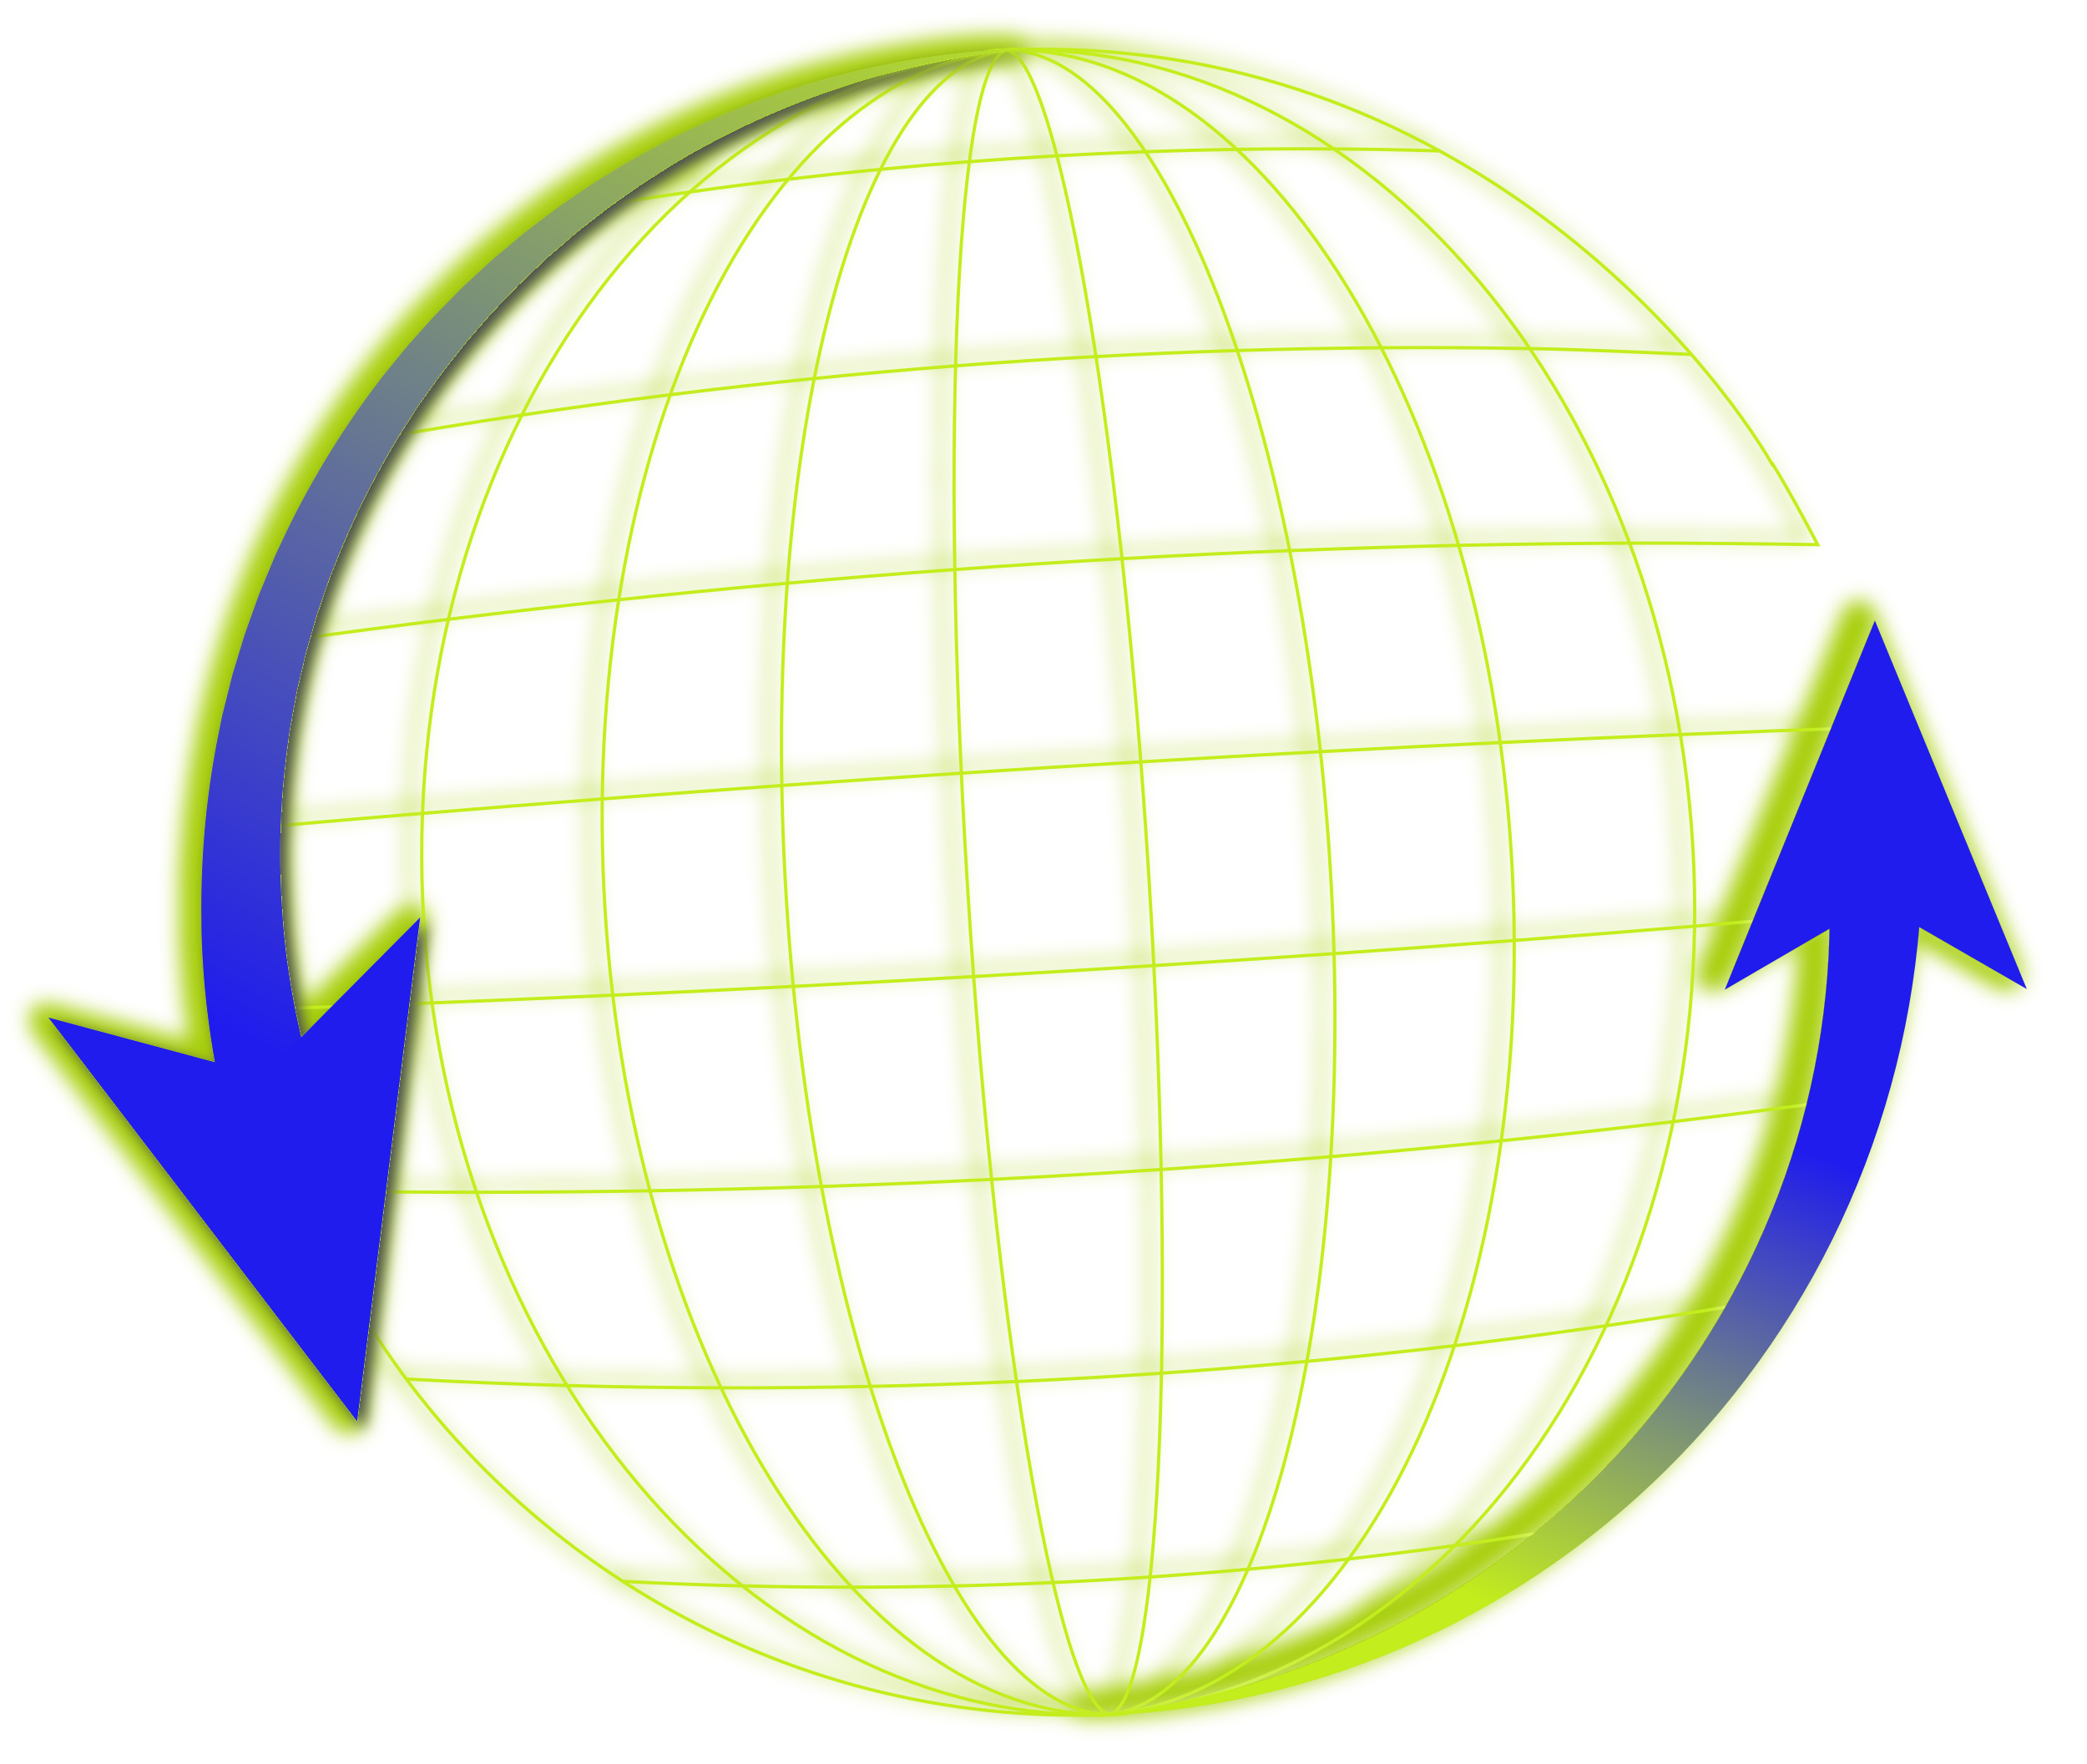
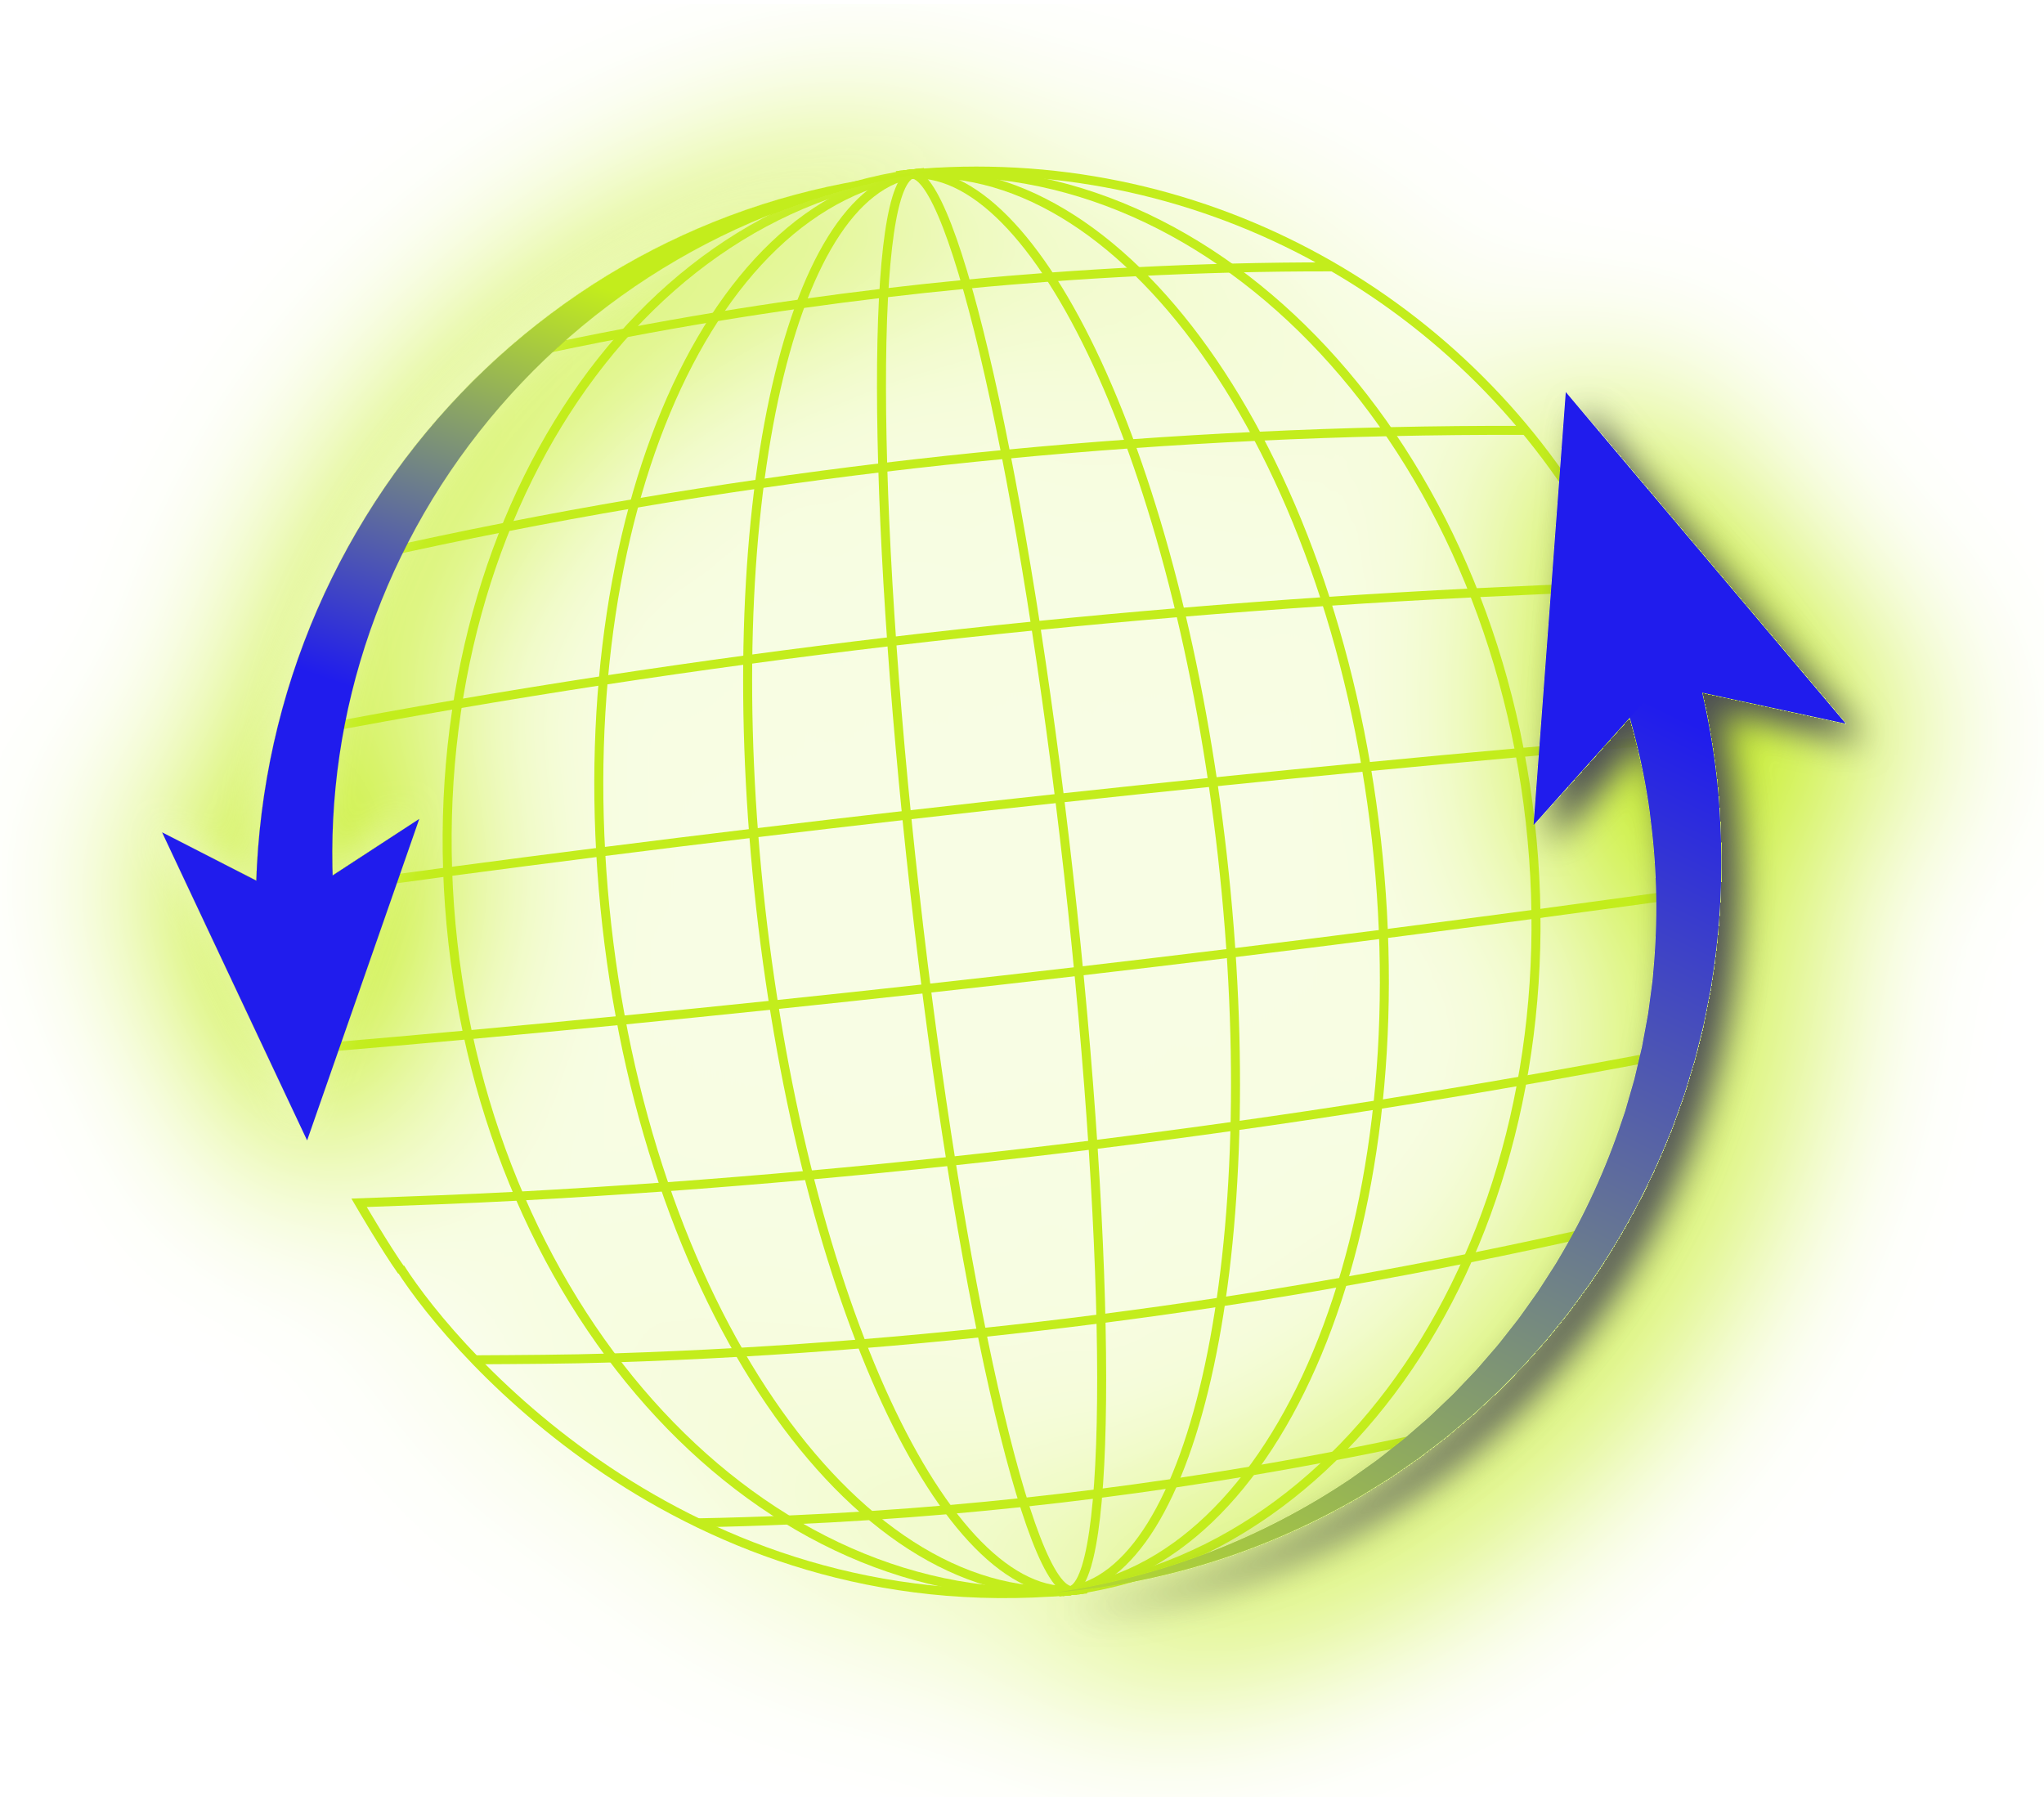
- <svg xmlns="http://www.w3.org/2000/svg" width="187" height="158" viewBox="0 0 634 543" fill="none">
-   <g filter="url(#filter0_d_128_42)">
-     <path d="M343.186 527.64C239.238 534.056 145.88 477.972 99.93 391.847" stroke="#C3ED1C" stroke-miterlimit="10" />
-     <path d="M341.916 527.719C231.575 534.531 134.981 425.286 126.172 283.716C117.364 142.145 199.68 21.862 310.021 15.05" stroke="#C3ED1C" stroke-miterlimit="10" />
-     <path d="M340.647 527.799C261.83 532.663 190.798 421.846 181.989 280.276C173.18 138.706 229.935 19.999 308.752 15.129" stroke="#C3ED1C" stroke-miterlimit="10" />
-     <path d="M339.377 527.878C292.085 530.799 246.609 418.401 237.806 276.831C228.997 135.26 260.195 18.131 307.488 15.209" stroke="#C3ED1C" stroke-miterlimit="10" />
-     <path d="M338.113 527.958C322.351 528.932 302.431 414.956 293.623 273.386C284.814 131.816 290.456 16.263 306.218 15.289" stroke="#C3ED1C" stroke-miterlimit="10" />
-     <path d="M336.844 528.032C352.607 527.058 358.248 411.505 349.44 269.935C340.631 128.365 320.717 14.389 304.949 15.363" stroke="#C3ED1C" stroke-miterlimit="10" />
-     <path d="M335.574 528.112C382.867 525.19 414.059 408.06 405.256 266.49C396.448 124.92 350.972 12.521 303.685 15.443" stroke="#C3ED1C" stroke-miterlimit="10" />
-     <path d="M334.305 528.191C413.122 523.327 469.876 404.615 461.067 263.045C452.259 121.474 381.227 10.652 302.41 15.522" stroke="#C3ED1C" stroke-miterlimit="10" />
-     <path d="M333.035 528.271C443.382 521.459 525.693 401.17 516.884 259.599C508.075 118.029 411.487 8.784 301.14 15.596" stroke="#C3ED1C" stroke-miterlimit="10" />
-     <path d="M541.707 143.54C523.277 111.193 441.748 6.921 299.877 15.681" stroke="#C3ED1C" stroke-miterlimit="10" />
-     <path d="M479.194 470.513C467.392 472.473 455.568 474.272 443.718 475.91C432.814 477.423 421.905 478.799 410.968 480.043C400.648 481.219 390.304 482.275 379.95 483.21C369.923 484.116 359.879 484.912 349.835 485.594C339.871 486.274 329.902 486.84 319.932 487.297C309.807 487.769 299.682 488.116 289.545 488.359C279.019 488.606 268.482 488.732 257.951 488.732C246.732 488.744 235.514 488.613 224.298 488.334C212.018 488.047 199.752 487.578 187.5 486.945" stroke="#C3ED1C" stroke-miterlimit="10" />
-     <path d="M538.713 400.527C522.591 403.312 506.423 405.877 490.22 408.223C474.687 410.471 459.123 412.524 443.54 414.37C428.413 416.164 413.266 417.769 398.1 419.189C383.193 420.583 368.266 421.805 353.325 422.842C338.448 423.872 323.568 424.724 308.691 425.399C293.682 426.085 278.67 426.588 263.656 426.908C248.333 427.241 233.013 427.386 217.696 427.347C201.869 427.313 186.059 427.078 170.264 426.639C153.748 426.187 137.248 425.524 120.771 424.646" stroke="#C3ED1C" stroke-miterlimit="10" />
-     <path d="M564.527 338.426C546.679 340.913 528.806 343.228 510.912 345.381C493.277 347.496 475.627 349.462 457.957 351.266C440.476 353.046 422.986 354.676 405.475 356.152C388.073 357.621 370.662 358.941 353.229 360.106C335.837 361.273 318.434 362.297 301.028 363.16C283.564 364.038 266.091 364.767 248.624 365.347C231.02 365.938 213.418 366.374 195.822 366.674C178.015 366.975 160.215 367.121 142.417 367.125C126.566 367.123 110.72 367.013 94.88 366.783C92.666 366.747 90.452 366.711 88.231 366.68" stroke="#C3ED1C" stroke-miterlimit="10" />
-     <path d="M573.078 280.418C554.55 282.071 536.026 283.656 517.493 285.189C498.989 286.712 480.476 288.177 461.966 289.586C443.474 290.995 424.978 292.341 406.474 293.636C387.982 294.925 369.487 296.157 350.983 297.331C332.49 298.518 313.989 299.641 295.485 300.695C276.981 301.767 258.462 302.775 239.952 303.732C221.425 304.688 202.894 305.592 184.361 306.439C165.805 307.286 147.251 308.086 128.694 308.823C116.208 309.327 103.723 309.807 91.246 310.253C85.147 310.475 79.038 310.69 72.934 310.9" stroke="#C3ED1C" stroke-miterlimit="10" />
-     <path d="M568.688 224.091C550.16 224.727 531.633 225.431 513.105 226.187C494.615 226.951 476.129 227.772 457.64 228.65C439.186 229.524 420.728 230.461 402.273 231.455C383.83 232.444 365.402 233.49 346.964 234.594C328.533 235.692 310.116 236.853 291.696 238.072C273.265 239.279 254.848 240.549 236.428 241.87C217.991 243.191 199.558 244.569 181.127 246.004C162.667 247.438 144.217 248.923 125.769 250.461C113.107 251.515 100.448 252.598 87.789 253.704C81.974 254.214 76.159 254.724 70.343 255.251" stroke="#C3ED1C" stroke-miterlimit="10" />
-     <path d="M80.578 197.693C81.882 197.501 83.196 197.327 84.505 197.141C100.893 194.872 117.316 192.72 133.76 190.7C151.219 188.547 168.699 186.539 186.201 184.68C203.484 182.834 220.788 181.137 238.103 179.583C255.285 178.034 272.477 176.634 289.691 175.373C306.836 174.119 324.008 173.004 341.179 172.032C358.385 171.055 375.594 170.228 392.808 169.549C410.142 168.865 427.48 168.329 444.822 167.937C462.365 167.549 479.917 167.316 497.462 167.236C515.292 167.154 537.554 167.458 555.385 167.708C555.385 167.708 546.822 151.201 541.187 142.36" stroke="#C3ED1C" stroke-miterlimit="10" />
-     <path d="M516.507 109.14C500.582 108.438 482.677 107.613 466.736 107.333C451.494 107.058 436.237 106.972 420.994 107.08C406.213 107.195 391.442 107.475 376.673 107.933C362.163 108.381 347.661 109.006 333.162 109.792C318.737 110.581 304.322 111.531 289.921 112.658C275.394 113.785 260.887 115.079 246.4 116.545C231.602 118.036 216.831 119.705 202.084 121.547C186.82 123.443 171.581 125.534 156.378 127.805C140.454 130.176 124.56 132.761 108.726 135.531" stroke="#C3ED1C" stroke-miterlimit="10" />
-     <path d="M438.923 46.465C428.076 46.13 417.229 45.921 406.375 45.86C396.42 45.786 386.47 45.833 376.516 45.988C367.134 46.131 357.753 46.378 348.373 46.716C339.292 47.046 330.217 47.473 321.149 47.981C312.15 48.492 303.159 49.084 294.168 49.779C285.045 50.472 275.918 51.263 266.803 52.145C257.32 53.055 247.849 54.074 238.384 55.191C228.275 56.378 218.177 57.686 208.107 59.11C197.029 60.66 185.984 62.355 174.955 64.194" stroke="#C3ED1C" stroke-miterlimit="10" />
-     <g filter="url(#filter1_d_128_42)">
-       <path d="M64.987 342.219C62.662 332.463 60.88 322.603 59.651 312.69C59.033 307.734 58.554 302.767 58.218 297.796C57.881 292.825 57.66 287.848 57.679 282.872C57.411 262.979 59.33 243.109 63.399 223.746C63.648 222.535 63.858 221.317 64.147 220.115L65.048 216.514L66.85 209.324C67.006 208.726 67.139 208.127 67.312 207.53L67.847 205.756L68.922 202.216L71.085 195.141L73.579 188.179L74.829 184.704L75.454 182.97L76.163 181.262L78.994 174.444L80.413 171.04L81.987 167.707C90.242 149.867 100.428 133.004 112.272 117.48C112.98 116.487 113.754 115.543 114.529 114.599L116.84 111.76C118.389 109.877 119.899 107.964 121.48 106.105L126.362 100.663C127.998 98.859 129.579 97.012 131.324 95.311L136.451 90.115L137.73 88.819C138.152 88.382 138.58 87.952 139.036 87.546L141.719 85.075L147.079 80.142L147.751 79.524L148.45 78.942L149.848 77.771L152.639 75.436L155.429 73.107C156.367 72.342 157.266 71.524 158.252 70.813L164.049 66.422L166.942 64.23C167.9 63.495 168.929 62.849 169.92 62.15L175.908 58.048C177.874 56.643 179.967 55.428 182.018 54.147L188.186 50.352C190.274 49.142 192.409 48.008 194.518 46.833L197.686 45.088C198.745 44.513 199.789 43.908 200.879 43.402C218.061 34.636 236.143 27.789 254.7 23.029C273.251 18.257 292.272 15.565 311.291 14.959C292.344 16.752 273.661 20.614 255.697 26.456C237.728 32.291 220.48 40.094 204.348 49.644C203.317 50.203 202.34 50.852 201.347 51.477L198.378 53.363C196.408 54.63 194.412 55.851 192.469 57.148L186.735 61.194C184.835 62.55 182.886 63.847 181.077 65.323L175.554 69.63C174.642 70.356 173.697 71.041 172.817 71.808L170.166 74.093L164.871 78.652C163.969 79.39 163.16 80.23 162.302 81.021L159.771 83.426L157.24 85.826L155.972 87.025L155.341 87.623L154.737 88.249L149.916 93.283L147.506 95.797C147.096 96.211 146.714 96.644 146.337 97.088L145.194 98.402L140.626 103.649C139.069 105.365 137.677 107.222 136.229 109.035L131.926 114.483C130.545 116.34 129.225 118.24 127.871 120.115L125.852 122.935C125.176 123.872 124.499 124.804 123.889 125.791C113.628 141.154 105.078 157.573 98.442 174.659L97.167 177.847L96.054 181.1L93.823 187.589L93.268 189.207L92.79 190.857L91.836 194.152L89.927 200.732L88.346 207.396L87.556 210.722L87.164 212.382C87.034 212.936 86.954 213.503 86.84 214.063L85.6 220.784L84.98 224.142C84.787 225.264 84.667 226.395 84.508 227.524C81.898 245.531 81.298 263.753 82.678 281.781C82.934 286.291 83.42 290.79 84.011 295.259C84.595 299.734 85.312 304.187 86.145 308.611C87.817 317.46 89.97 326.196 92.594 334.773L64.988 342.208L64.987 342.219Z" fill="url(#paint0_linear_128_42)" />
-       <path d="M105.649 437.709L125.048 282.5L76.784 331.087L10.577 313.328L105.649 437.709Z" fill="#201CED" />
+ <svg xmlns="http://www.w3.org/2000/svg" width="227" height="200" viewBox="0 0 227 200" fill="none">
+   <g filter="url(#filter0_d_128_39)">
+     <path d="M99.548 19.501C131.38 15.929 160.916 31.765 176.35 57.58" stroke="#C3ED1C" stroke-miterlimit="10" />
+     <path d="M99.937 19.457C133.726 15.665 165.071 47.821 169.945 91.279C174.82 134.737 151.377 173.04 117.587 176.832" stroke="#C3ED1C" stroke-miterlimit="10" />
+     <path d="M100.326 19.413C124.462 16.705 147.979 49.738 152.853 93.196C157.727 136.654 142.112 174.078 117.976 176.788" stroke="#C3ED1C" stroke-miterlimit="10" />
+     <path d="M100.714 19.369C115.197 17.743 130.887 51.655 135.76 95.113C140.634 138.571 132.845 175.117 118.363 176.743" stroke="#C3ED1C" stroke-miterlimit="10" />
+     <path d="M101.101 19.325C105.928 18.783 113.793 53.573 118.667 97.031C123.542 140.489 123.579 176.157 118.752 176.699" stroke="#C3ED1C" stroke-miterlimit="10" />
+     <path d="M101.49 19.282C96.663 19.824 96.7 55.493 101.575 98.951C106.449 142.409 114.312 177.199 119.141 176.657" stroke="#C3ED1C" stroke-miterlimit="10" />
+     <path d="M101.879 19.238C87.397 20.864 79.609 57.41 84.482 100.869C89.356 144.327 105.047 178.239 119.527 176.613" stroke="#C3ED1C" stroke-miterlimit="10" />
+     <path d="M102.268 19.194C78.132 21.902 62.517 59.328 67.391 102.787C72.265 146.245 95.782 179.279 119.918 176.569" stroke="#C3ED1C" stroke-miterlimit="10" />
+     <path d="M102.656 19.15C68.865 22.942 45.424 61.246 50.298 104.705C55.172 148.163 86.515 180.319 120.307 176.527" stroke="#C3ED1C" stroke-miterlimit="10" />
+     <path d="M44.451 140.823C50.608 150.501 77.249 181.357 120.694 176.481" stroke="#C3ED1C" stroke-miterlimit="10" />
+     <path d="M58.645 39.18C62.24 38.395 65.845 37.66 69.46 36.974C72.786 36.34 76.116 35.749 79.456 35.198C82.608 34.677 85.769 34.193 88.936 33.746C92.002 33.314 95.075 32.914 98.15 32.55C101.2 32.188 104.254 31.86 107.309 31.566C110.412 31.265 113.517 31.003 116.627 30.773C119.856 30.535 123.091 30.335 126.326 30.173C129.772 29.997 133.22 29.865 136.669 29.779C140.446 29.678 144.221 29.634 147.994 29.641" stroke="#C3ED1C" stroke-miterlimit="10" />
+     <path d="M41.434 61.645C46.344 60.54 51.271 59.502 56.212 58.53C60.949 57.599 65.698 56.728 70.457 55.921C75.076 55.136 79.704 54.409 84.341 53.739C88.899 53.081 93.465 52.475 98.039 51.927C102.593 51.381 107.151 50.89 111.71 50.454C116.31 50.012 120.914 49.627 125.521 49.298C130.222 48.96 134.926 48.68 139.632 48.457C144.494 48.224 149.354 48.054 154.212 47.946C159.293 47.832 164.371 47.783 169.446 47.8" stroke="#C3ED1C" stroke-miterlimit="10" />
+     <path d="M34.456 81.163C39.9 80.123 45.355 79.136 50.819 78.198C56.203 77.276 61.595 76.4 66.995 75.573C72.337 74.757 77.685 73.986 83.041 73.263C88.364 72.543 93.692 71.869 99.029 71.243C104.354 70.616 109.684 70.034 115.017 69.501C120.368 68.962 125.725 68.47 131.081 68.023C136.479 67.571 141.88 67.166 147.28 66.803C152.745 66.437 158.211 66.119 163.678 65.844C168.547 65.602 173.416 65.392 178.285 65.22C178.966 65.197 179.647 65.174 180.329 65.149" stroke="#C3ED1C" stroke-miterlimit="10" />
+     <path d="M32.718 99.157C38.384 98.363 44.05 97.591 49.719 96.834C55.38 96.081 61.044 95.346 66.708 94.628C72.367 93.91 78.028 93.211 83.692 92.529C89.353 91.848 95.015 91.184 100.681 90.538C106.343 89.889 112.009 89.259 117.677 88.65C123.345 88.036 129.018 87.442 134.689 86.863C140.365 86.284 146.043 85.721 151.723 85.175C157.41 84.63 163.098 84.099 168.786 83.587C172.614 83.24 176.442 82.9 180.268 82.571C182.138 82.409 184.011 82.249 185.883 82.091" stroke="#C3ED1C" stroke-miterlimit="10" />
+     <path d="M34.929 116.434C40.611 115.954 46.291 115.452 51.971 114.935C57.639 114.416 63.304 113.879 68.971 113.325C74.626 112.772 80.281 112.2 85.935 111.611C91.585 111.023 97.23 110.418 102.876 109.795C108.521 109.174 114.161 108.533 119.8 107.875C125.443 107.221 131.081 106.547 136.719 105.857C142.362 105.167 148.003 104.46 153.643 103.735C159.291 103.01 164.936 102.269 170.579 101.513C174.452 100.994 178.324 100.466 182.196 99.931C183.974 99.684 185.752 99.438 187.531 99.186" stroke="#C3ED1C" stroke-miterlimit="10" />
+     <path d="M185.269 117.067C184.871 117.147 184.47 117.22 184.071 117.298C179.072 118.248 174.06 119.163 169.04 120.038C163.71 120.968 158.371 121.855 153.023 122.696C147.743 123.53 142.453 124.319 137.158 125.063C131.904 125.804 126.645 126.499 121.376 127.152C116.129 127.801 110.871 128.408 105.612 128.971C100.341 129.536 95.068 130.055 89.791 130.528C84.477 131.005 79.159 131.436 73.838 131.823C68.455 132.212 63.067 132.553 57.679 132.847C52.203 133.146 45.36 133.394 39.879 133.592C39.879 133.592 42.762 138.543 44.629 141.179" stroke="#C3ED1C" stroke-miterlimit="10" />
+     <path d="M52.718 151.03C57.621 151.001 63.134 150.98 68.035 150.822C72.721 150.672 77.409 150.465 82.09 150.197C86.628 149.935 91.161 149.622 95.691 149.254C100.141 148.894 104.586 148.478 109.028 148.014C113.446 147.549 117.86 147.035 122.266 146.467C126.711 145.897 131.148 145.276 135.575 144.602C140.098 143.916 144.61 143.175 149.111 142.381C153.771 141.563 158.42 140.685 163.055 139.753C167.91 138.778 172.753 137.738 177.575 136.642" stroke="#C3ED1C" stroke-miterlimit="10" />
+     <path d="M77.511 169.137C80.848 169.074 84.183 168.972 87.518 168.824C90.577 168.694 93.632 168.527 96.688 168.326C99.568 168.138 102.445 167.918 105.321 167.67C108.106 167.429 110.887 167.158 113.665 166.862C116.421 166.567 119.174 166.246 121.925 165.894C124.717 165.541 127.508 165.157 130.295 164.745C133.194 164.32 136.087 163.86 138.977 163.371C142.065 162.85 145.146 162.293 148.218 161.7C151.597 161.052 154.964 160.361 158.324 159.625" stroke="#C3ED1C" stroke-miterlimit="10" />
+     <g filter="url(#filter1_d_128_39)">
+       <path d="M187.844 72.324C188.708 75.293 189.406 78.302 189.935 81.335C190.201 82.852 190.424 84.374 190.604 85.899C190.783 87.425 190.928 88.954 190.998 90.487C191.385 96.608 191.1 102.756 190.147 108.781C190.089 109.157 190.043 109.536 189.972 109.911L189.751 111.033L189.307 113.275C189.269 113.461 189.237 113.648 189.193 113.834L189.056 114.389L188.78 115.495L188.224 117.707L187.564 119.889L187.234 120.978L187.068 121.522L186.876 122.059L186.111 124.202L185.728 125.272L185.295 126.322C183.033 131.942 180.162 137.291 176.762 142.253C176.56 142.57 176.336 142.873 176.113 143.175L175.446 144.085C174.999 144.689 174.565 145.301 174.107 145.897L172.691 147.648C172.217 148.229 171.759 148.822 171.249 149.373L169.754 151.051L169.381 151.47C169.258 151.611 169.133 151.75 168.999 151.882L168.213 152.684L166.642 154.285L166.445 154.486L166.239 154.676L165.828 155.058L165.006 155.82L164.185 156.58C163.908 156.83 163.645 157.095 163.353 157.329L161.639 158.77L160.784 159.49C160.501 159.731 160.195 159.946 159.901 160.176L158.125 161.531C157.542 161.994 156.918 162.4 156.308 162.826L154.471 164.09C153.848 164.494 153.21 164.876 152.58 165.27L151.634 165.856C151.317 166.05 151.006 166.252 150.679 166.425C145.535 169.388 140.086 171.774 134.458 173.524C128.833 175.279 123.032 176.4 117.198 176.878C122.991 176.035 128.671 174.559 134.1 172.485C139.53 170.412 144.708 167.744 149.518 164.556C149.825 164.368 150.116 164.153 150.411 163.945L151.294 163.319C151.88 162.898 152.475 162.492 153.052 162.063L154.751 160.729C155.314 160.282 155.892 159.853 156.425 159.37L158.056 157.959C158.325 157.722 158.605 157.497 158.863 157.247L159.643 156.502L161.2 155.017C161.465 154.776 161.701 154.505 161.952 154.248L162.693 153.469L163.434 152.691L163.805 152.302L163.989 152.109L164.165 151.906L165.569 150.282L166.271 149.471C166.391 149.337 166.501 149.198 166.61 149.056L166.941 148.634L168.264 146.948C168.716 146.395 169.115 145.802 169.532 145.222L170.771 143.478C171.166 142.885 171.543 142.28 171.93 141.681L172.507 140.782C172.7 140.483 172.894 140.186 173.066 139.873C175.983 134.984 178.357 129.797 180.134 124.434L180.477 123.433L180.769 122.414L181.355 120.382L181.501 119.875L181.622 119.359L181.865 118.33L182.35 116.275L182.734 114.199L182.926 113.162L183.021 112.645C183.052 112.472 183.068 112.297 183.094 112.122L183.372 110.034L183.511 108.99C183.554 108.642 183.573 108.292 183.605 107.942C184.131 102.357 184.036 96.737 183.335 91.206C183.188 89.821 182.97 88.444 182.72 87.076C182.472 85.708 182.183 84.347 181.86 82.998C181.211 80.299 180.415 77.642 179.478 75.041L187.844 72.328V72.324Z" fill="url(#paint0_linear_128_39)" />
+       <path d="M173.891 43.545L170.31 91.636L184.391 75.933L205 80.385L173.891 43.545Z" fill="#201CED" />
    </g>
-     <g filter="url(#filter2_d_128_42)">
-       <path d="M331.767 528.344C347.899 526.731 363.818 523.64 379.254 519.095C394.691 514.551 409.638 508.559 423.833 501.238C452.239 486.609 477.59 466.639 498.272 442.905C518.988 419.195 534.968 391.689 545.268 362.454C555.596 333.215 560.158 302.254 558.898 271.711L587.494 271.646C586.924 288.703 584.756 305.658 581.015 322.208C577.275 338.759 571.97 354.894 565.21 370.334C551.695 401.22 532.377 429.291 508.7 452.67C485.056 476.08 457.114 494.841 426.878 507.698C411.765 514.133 396.09 519.106 380.135 522.556C364.187 526.007 347.965 527.923 331.761 528.35L331.767 528.344Z" fill="url(#paint1_linear_128_42)" />
-       <path d="M573.008 191.09L619.788 304.548L573.219 277.706L526.79 304.756L573.008 191.09Z" fill="url(#paint2_linear_128_42)" />
+     <g filter="url(#filter2_d_128_39)">
+       <path d="M103.045 19.108C98.115 19.852 93.272 21.049 88.6 22.685C83.928 24.322 79.428 26.396 75.18 28.869C66.678 33.809 59.197 40.348 53.208 47.974C47.207 55.593 42.72 64.308 40.004 73.469C37.279 82.631 36.352 92.234 37.207 101.62L28.424 102.079C28.338 96.818 28.744 91.564 29.64 86.41C30.535 81.256 31.918 76.207 33.758 71.348C37.436 61.63 42.94 52.69 49.855 45.127C56.759 37.556 65.055 31.35 74.146 26.926C78.689 24.712 83.428 22.941 88.276 21.633C93.122 20.326 98.076 19.486 103.047 19.106L103.045 19.108Z" fill="url(#paint1_linear_128_39)" />
+       <path d="M34.108 126.663L18 92.444L32.716 99.995L46.564 90.952L34.108 126.663Z" fill="url(#paint2_linear_128_39)" />
    </g>
  </g>
  <defs>
-     <filter id="filter0_d_128_42" x="-9.339" y="-7.652" width="644.787" height="554.119" filterUnits="userSpaceOnUse" color-interpolation-filters="sRGB">
+     <filter id="filter0_d_128_39" x="0" y="0.5" width="227" height="199" filterUnits="userSpaceOnUse" color-interpolation-filters="sRGB">
      <feFlood flood-opacity="0" result="BackgroundImageFix" />
      <feColorMatrix in="SourceAlpha" type="matrix" values="0 0 0 0 0 0 0 0 0 0 0 0 0 0 0 0 0 0 127 0" result="hardAlpha" />
-       <feOffset dx="-4" dy="-2" />
-       <feGaussianBlur stdDeviation="3" />
-       <feColorMatrix type="matrix" values="0 0 0 0 0.656 0 0 0 0 0.81 0 0 0 0 0.041 0 0 0 1 0" />
-       <feBlend mode="normal" in2="BackgroundImageFix" result="effect1_dropShadow_128_42" />
-       <feBlend mode="normal" in="SourceGraphic" in2="effect1_dropShadow_128_42" result="shape" />
+       <feOffset dx="2" dy="2" />
+       <feGaussianBlur stdDeviation="10" />
+       <feColorMatrix type="matrix" values="0 0 0 0 0.765 0 0 0 0 0.929 0 0 0 0 0.11 0 0 0 1 0" />
+       <feBlend mode="normal" in2="BackgroundImageFix" result="effect1_dropShadow_128_39" />
+       <feBlend mode="normal" in="SourceGraphic" in2="effect1_dropShadow_128_39" result="shape" />
    </filter>
-     <filter id="filter1_d_128_42" x="8.577" y="12.959" width="308.714" height="430.75" filterUnits="userSpaceOnUse" color-interpolation-filters="sRGB">
+     <filter id="filter1_d_128_39" x="115.198" y="41.545" width="95.802" height="141.333" filterUnits="userSpaceOnUse" color-interpolation-filters="sRGB">
      <feFlood flood-opacity="0" result="BackgroundImageFix" />
      <feColorMatrix in="SourceAlpha" type="matrix" values="0 0 0 0 0 0 0 0 0 0 0 0 0 0 0 0 0 0 127 0" result="hardAlpha" />
      <feOffset dx="2" dy="2" />
      <feGaussianBlur stdDeviation="2" />
      <feComposite in2="hardAlpha" operator="out" />
      <feColorMatrix type="matrix" values="0 0 0 0 0.294 0 0 0 0 0.302 0 0 0 0 0.329 0 0 0 1 0" />
-       <feBlend mode="normal" in2="BackgroundImageFix" result="effect1_dropShadow_128_42" />
-       <feBlend mode="normal" in="SourceGraphic" in2="effect1_dropShadow_128_42" result="shape" />
+       <feBlend mode="normal" in2="BackgroundImageFix" result="effect1_dropShadow_128_39" />
+       <feBlend mode="normal" in="SourceGraphic" in2="effect1_dropShadow_128_39" result="shape" />
    </filter>
-     <filter id="filter2_d_128_42" x="326.761" y="186.09" width="296.028" height="345.26" filterUnits="userSpaceOnUse" color-interpolation-filters="sRGB">
+     <filter id="filter2_d_128_39" x="13" y="14.106" width="93.047" height="115.557" filterUnits="userSpaceOnUse" color-interpolation-filters="sRGB">
      <feFlood flood-opacity="0" result="BackgroundImageFix" />
      <feColorMatrix in="SourceAlpha" type="matrix" values="0 0 0 0 0 0 0 0 0 0 0 0 0 0 0 0 0 0 127 0" result="hardAlpha" />
      <feOffset dx="-1" dy="-1" />
      <feGaussianBlur stdDeviation="2" />
      <feComposite in2="hardAlpha" operator="out" />
      <feColorMatrix type="matrix" values="0 0 0 0 1 0 0 0 0 1 0 0 0 0 1 0 0 0 0.38 0" />
-       <feBlend mode="normal" in2="BackgroundImageFix" result="effect1_dropShadow_128_42" />
-       <feBlend mode="normal" in="SourceGraphic" in2="effect1_dropShadow_128_42" result="shape" />
+       <feBlend mode="normal" in2="BackgroundImageFix" result="effect1_dropShadow_128_39" />
+       <feBlend mode="normal" in="SourceGraphic" in2="effect1_dropShadow_128_39" result="shape" />
    </filter>
-     <linearGradient id="paint0_linear_128_42" x1="74.128" y1="320.893" x2="275.395" y2="-44.084" gradientUnits="userSpaceOnUse">
+     <linearGradient id="paint0_linear_128_39" x1="185.363" y1="79.031" x2="128.907" y2="194.399" gradientUnits="userSpaceOnUse">
      <stop stop-color="#201CED" />
      <stop offset="1" stop-color="#C3ED1C" />
    </linearGradient>
-     <linearGradient id="paint1_linear_128_42" x1="435.301" y1="486.247" x2="496.567" y2="332.465" gradientUnits="userSpaceOnUse">
+     <linearGradient id="paint1_linear_128_39" x1="71.887" y1="33.661" x2="55.351" y2="81.93" gradientUnits="userSpaceOnUse">
      <stop stop-color="#C3ED1C" />
      <stop offset="1" stop-color="#201CED" />
    </linearGradient>
-     <linearGradient id="paint2_linear_128_42" x1="566.529" y1="286.395" x2="594.976" y2="222.131" gradientUnits="userSpaceOnUse">
+     <linearGradient id="paint2_linear_128_39" x1="34.638" y1="97.216" x2="26.851" y2="117.429" gradientUnits="userSpaceOnUse">
      <stop stop-color="#201CED" />
      <stop offset="1" stop-color="#201CED" />
    </linearGradient>
  </defs>
</svg>
